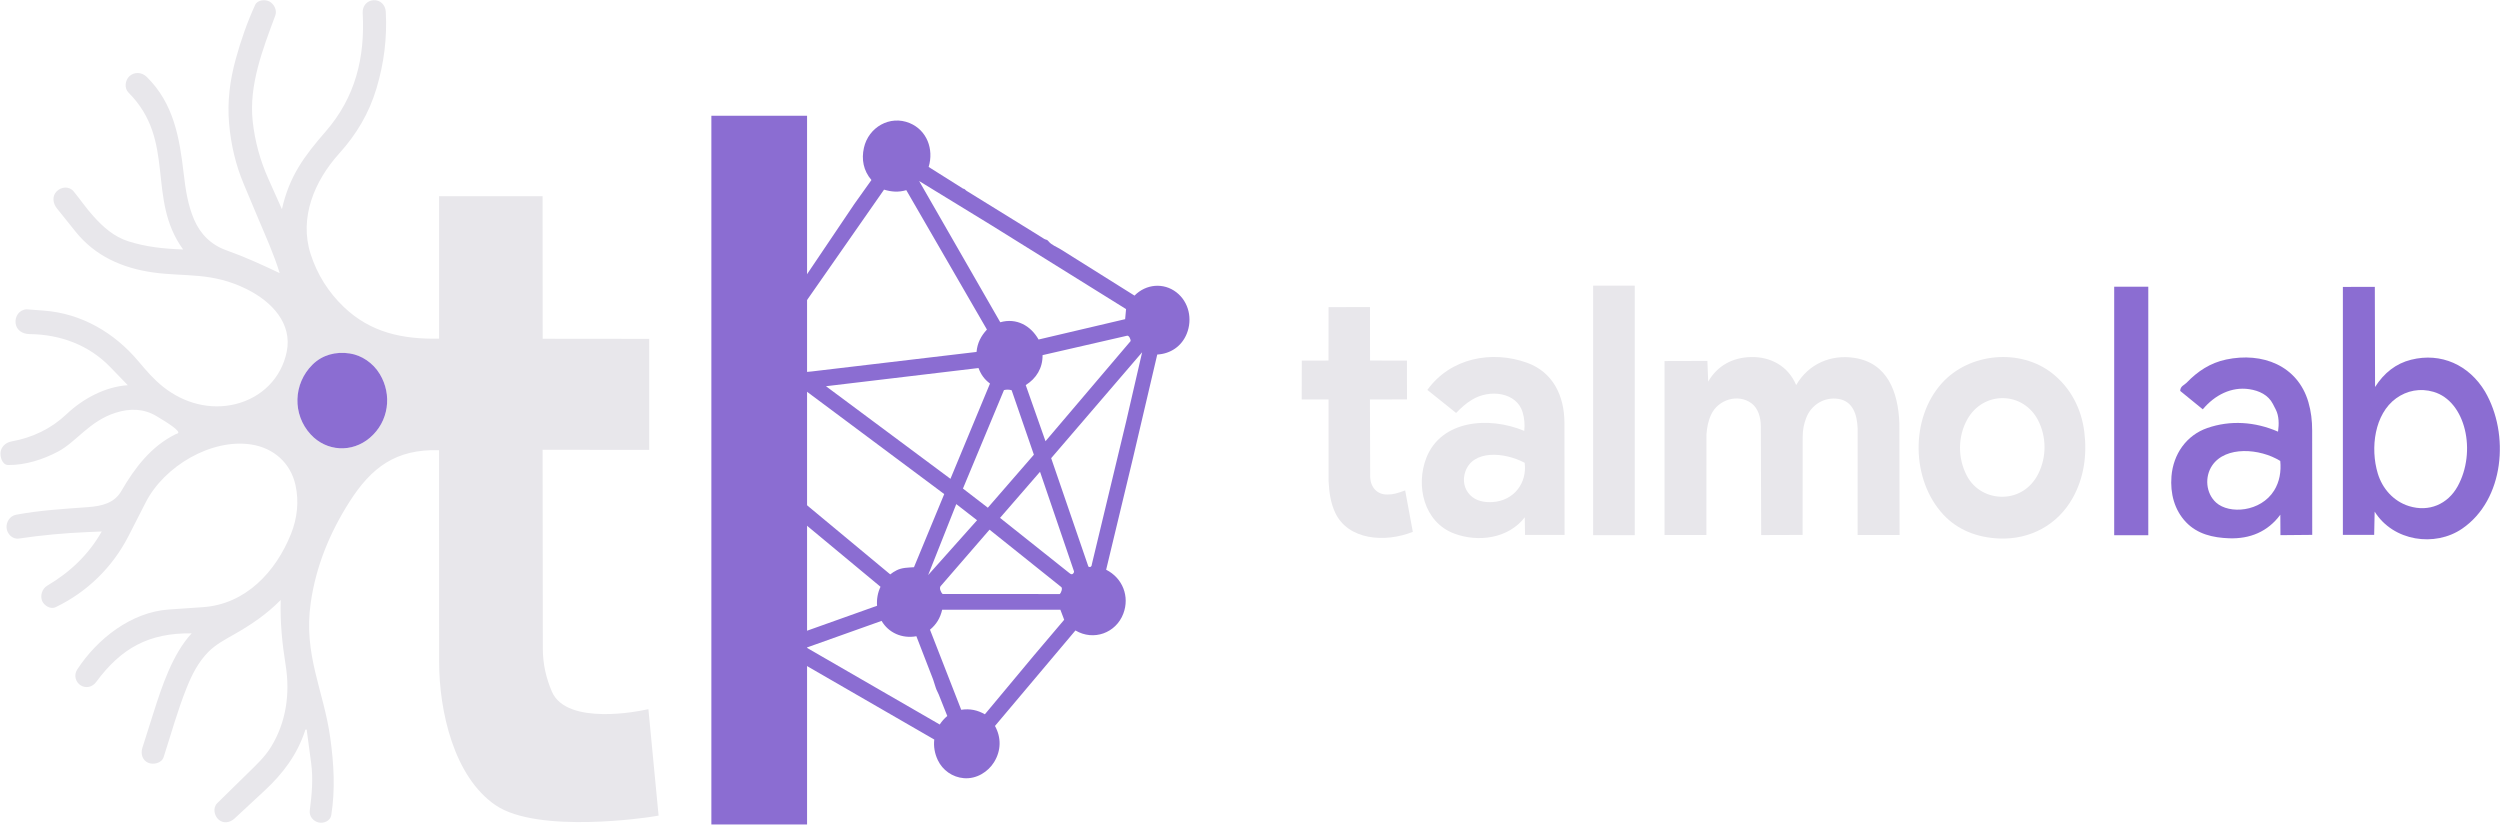
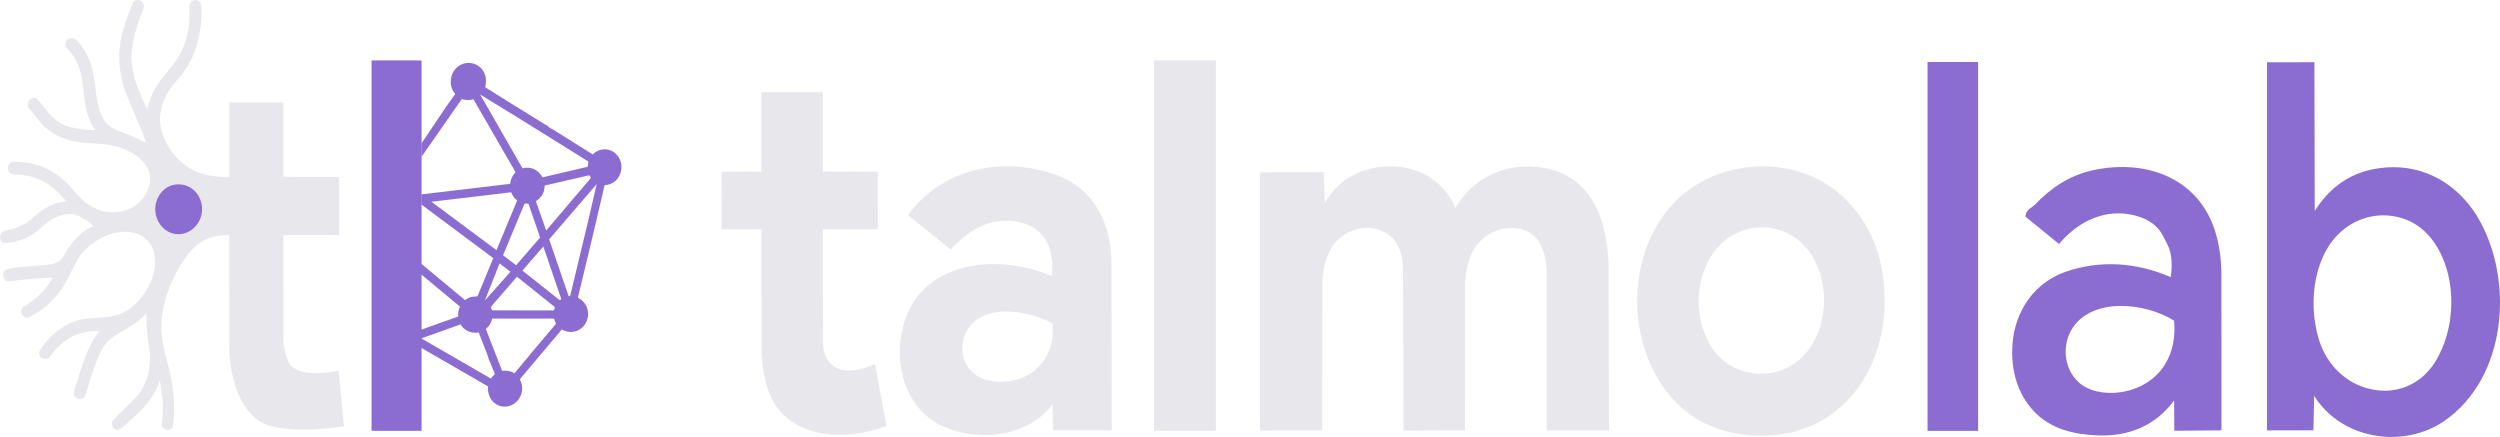
- <svg xmlns="http://www.w3.org/2000/svg" viewBox="102.50 57.00 2323.00 766.50">
+ <svg xmlns="http://www.w3.org/2000/svg" viewBox="102.94 57.17 4444.54 776.81">
  <g fill="#e8e7eb">
    <path d="M606.67,239.28l.09,132.49,90.17.09h8.8l.03,103.16h-9.81l-89.26-.07.21,184.86c.02,14.3,3.04,27.26,8.4,39.8,13.9,32.52,84.25,17.43,84.25,17.43l5.45-1.06,9.46,98.9-7.57,1.21s-104.41,16.2-144.02-10.97c-38.68-26.54-52.32-87.28-52.34-133.26l-.09-196.55c-40.13-1.14-62.79,15.92-83.21,47.98-18.29,28.72-31.12,59.79-35.99,93.72-6.98,48.64,12.09,81.49,18.18,125.85,3.3,24.01,4.68,47.63.91,71.51-.86,5.47-6.9,7.91-11.66,6.9s-9.04-5.55-8.32-11.16c1.89-14.72,3.26-29.21,1.27-44.08l-4.03-30.09c.41-1.41-1.69-1.47-1.56-.18-7.27,22.34-20.62,40.04-37.51,55.73l-27.98,25.98c-4.37,4.06-10.39,4.95-14.78,1.21-4.14-3.52-5.81-11.03-1.39-15.37l28.23-27.7c8.08-7.92,16.08-15.25,22.01-25.02,13.84-22.81,17.54-49.17,13.31-75.55-3.25-20.27-5.15-39.37-4.59-60.54-13.16,13.36-27.37,22.9-43,31.81-8.76,4.99-17.29,9.43-24.42,16.61-9.21,9.45-14.96,20.71-19.91,33.05-8.54,21.26-14.43,42.83-21.43,64.49-1.9,5.88-9.78,7.33-14.43,5.29-5.24-2.3-7.17-8.15-5.32-13.97l10.32-32.5c7.78-24.49,17.67-54.57,35.44-73.77-39.85-.52-65.5,13.75-88.75,45.23-3.57,4.83-9.52,6.03-14.25,3.16s-6.8-9.44-3.37-14.72c18.63-28.65,50.28-53.43,85.19-55.83l31.71-2.18c39.55-2.72,67.72-32.75,81.85-68.2,5.76-14.46,7.44-29.98,4.15-45.04-4.55-20.81-20.36-34.71-41.22-37.92-36.85-5.65-80.67,19.9-98.01,53.83l-15.95,31.2c-14.77,28.88-38.33,52.03-67.67,66.12-5.12,2.46-10.89-1.82-12.53-5.6-2.06-4.77-.38-11.37,4.71-14.38,20.93-12.37,38.33-28.69,50.61-50.33l-13.13.56c-21.62.92-42.48,2.84-63.89,6.01-6.23.92-10.97-4.63-11.42-9.86s2.77-11.13,8.9-12.28c22.1-4.15,44.28-5.39,66.79-7.06,13.11-.97,24.54-3.83,30.98-15.01,12.42-21.54,27.63-41.41,50.26-52.68l1.88-.71c4.47-1.7-11.13-11.13-19.32-16.05-12.01-7.22-24.9-7.47-38.23-3.22-24.37,7.77-36.47,27.08-53.33,36-14.1,7.46-30.36,12.67-46.35,12.55-5.95-.05-7.77-8.17-7.13-12.27.77-4.88,4.76-8.68,10.25-9.67,19.61-3.57,36.85-11.87,51.25-25.51,14.81-14.04,35.67-25.39,56.7-26.7l-16.33-16.89c-19.74-20.43-46.32-30.32-74.94-30.62-6.75-.07-12.21-3.73-12.99-10.04s3.23-12.56,10.18-12.99l16.06,1.21c34.97,2.62,65.5,20.46,87.95,47.16,7.33,8.72,14.25,16.81,23.14,23.84,19.06,15.09,43.38,21.66,66.93,15.89,24.38-5.98,42.64-24.09,47.66-48.61,5.38-26.33-13.82-46.56-36.86-58.06-32.74-16.34-57.12-11.44-87.21-15.67-28.67-4.03-53.9-15.2-72.13-37.92l-17.35-21.62c-3.87-4.83-4.57-11.49-.2-15.84s11.6-5.04,15.84.15c6.28,7.68,11.53,15.51,18.21,22.87,9.04,10.16,19.29,19.2,32.49,23.4,16.36,5.2,32.84,6.99,50.95,7.6-34.38-47.31-6.07-100.94-50.69-145.7-4.32-4.33-3.06-11.55.6-15.11,4.4-4.3,11.51-4.21,16.2.39,25.16,24.66,30.55,56.49,34.48,90.39,1.69,14.62,3.85,28.78,9.59,42.21,5.85,13.59,15.85,23.53,29.77,28.5,17.03,6.08,32.86,13.24,49.78,21.3-5.64-18.2-12.82-33.77-19.75-50.27l-13.64-32.47c-7.56-17.99-11.9-36.62-13.61-56.14-1.81-20.64.74-40.39,6.24-60.3,4.79-17.33,10.53-33.8,17.94-50.02,2.26-4.94,9.7-5.25,13.4-3.15,4.06,2.31,7.23,7.84,5.32,12.99-11.62,31.29-24.67,64.61-20.97,98.37,2.05,18.68,6.9,36.25,14.52,53.33l12.62,28.27c6.9-30.82,20.76-49.31,40.69-72.26,27.5-31.67,36.65-68.53,34.36-110.09-.36-6.58,4.05-11.52,10.13-11.86,6.21-.35,10.97,4.27,11.33,10.81,1.33,24.42-1.69,47.9-8.65,71.16-6.93,23.13-18.56,42.66-34.64,60.47-23.01,25.48-37.37,59.63-26.55,93.41,6.04,18.84,16.44,35.42,30.72,49.09,25.07,24,54.66,30.16,88.64,29.56v-132.4M446.29,463.69c17.52-15.01,20.73-39.82,9.16-59.05-6.39-10.62-17.08-17.53-27.8-19.19-13.17-2.04-25.65,1.34-34.74,10.34-18.04,17.85-18.79,46.38-1.67,64.93,14.6,15.82,38.29,17.34,55.06,2.97Z" />
  </g>
  <g fill="#8b6dd2">
    <rect x="763.51" y="164.56" width="88.91" height="658.54" />
    <path d="M852.03,402.72,852.13,420.83l116.24,86.67,11.51,8.61-28.11,67.94c-5.64.43-10.95.29-16.02,2.81-2.19,1.09-4.21,2.39-6.04,3.86l-81.34-67.56-9.35,11.26,81.65,67.81c-2.55,5.38-3.68,11.46-3.2,17.65l-71.72,25.56,4.37,12.27-2.72-1.57-7.32,12.67,130.55,75.37c-.74,6.27.3,12.84,3.27,19.11,4.45,9.4,13.64,15.95,24.28,16.8,11.91.95,22.51-6.04,27.98-14.85,6.75-10.89,6.73-23.07.86-33.68l74.78-88.74c16.88,10,37.61,2.41,44.46-15.55,6.1-15.98-.58-33.13-15.93-40.88l25-104.03,22.49-95.93c12.29-.67,22.67-7.62,27.41-19.33,5.48-13.54,2.03-29.53-9.69-38.55-11.78-9.07-28.12-7.78-38.86,3.13l-68.41-42.9c-3.83-2.4-8.72-4.08-11.47-7.54-1.65-2.08-2.25-1.16-4.02-2.26l-11.57-7.21-60.57-37.43c-1.09-.67-1.78-2.1-3.21-2.04l-32.03-20.17c5.02-16.56-1.69-34.15-17.62-40.75-18.42-7.63-38.26,3.85-42.52,22.95-2.42,10.81-.48,21.24,6.98,29.95l-11.64,16.33c-1.51,2.11-2.65,3.6-4.22,5.92l-44.19,65.58.12,23.82,71.64-102.71c6.94,2.04,13.23,2.63,20.68.47l74.92,129.54c-5.51,5.96-8.9,12.45-9.65,20.79l-153.04,18.12-4.77.46M1153.02,374l-79.04,92.97-18.37-52.16c9.87-6.15,15.81-15.91,15.64-27.82l78.64-18.06c1.63-.37,3.52,3.62,3.13,5.07ZM1020.41,528.78l-23.14-17.82,38.11-91.47c2.47-.64,4.65-.58,7.14.11l20.66,59.91-42.78,49.26ZM1021.95,549.17l66.71,53.34c1.28,1.03.08,5.04-1.45,6.48l-108.82-.07c-1.69-1.51-3.36-5.53-1.83-7.3l45.4-52.45ZM956.54,225.2l67.83,41.52,124.46,77.48-.85,9.37-80.43,18.91c-7.32-12.95-20.57-20.3-35.61-16.04l-75.39-131.24ZM870,415.87l141.73-16.89c2.26,6.01,5.37,10.45,10.67,14.42l-36.74,88.52-115.65-86.04ZM991.07,525.41l19.32,14.99-45.47,50.97,26.15-65.95ZM975.69,730.21l-123.74-71.44,69.73-24.85c6.38,11.04,19.04,16.72,32.32,14.26l15.57,40.24,2.43,7.59c.93,2.91,1.81,3.87,2.74,6.23l7.97,20.06c-2.81,2.36-5.15,5.03-7.02,7.92ZM1063.34,665.9l-45.69,54.82c-6.83-3.87-13.67-5.41-21.99-4.19l-29.02-74.42c5.97-4.92,9.5-10.78,11.33-18.56l109.85.04,3.52,9.3-27.99,33.01ZM1099.06,590.42c-.81.37-1.63.08-2.77-.83l-64.57-51.37,37.17-42.85,31.56,92.47c.34,1-.88,2.34-1.39,2.57ZM1149.06,448.1l-32,133.2c-.11,1.61-.7,2-.97,2.26-.42.43-2.03.6-2.41-.5l-34.43-100.33,84.52-98.41-14.71,63.77Z" />
    <path d="M446.29,463.69c-16.76,14.36-40.46,12.84-55.06-2.97-17.12-18.55-16.37-47.08,1.67-64.93,9.09-9,21.58-12.39,34.74-10.34,10.72,1.66,21.41,8.57,27.8,19.19,11.57,19.23,8.36,44.05-9.16,59.05Z" />
  </g>
-   <g fill="#e8e7eb" transform="translate(1295.50 -585.00)">
+   <g fill="#e8e7eb" transform="matrix(2.84 0 0 2.84 1338.64 -2412.52)">
    <path d="M482.05,1047.56l-.08,91.49-38.48.13-.33-101.09c-.03-7.99-2.36-16.74-8.79-21.43-12.52-9.13-30.77-3.26-37.22,10.26-2.93,6.15-3.93,11.94-4.51,18.61l-.06,93.57-38.9.05v-161.67s39.83-.11,39.83-.11l.73,19.23c8.6-14.94,22.89-22.47,39.76-22.83,18.25-.4,34.57,8.35,42,26.05,11.53-19.9,32.48-28.69,54.32-25.25,30.38,4.78,40.47,31.4,41.57,60.65l.21,103.89-39,.03.02-99.04c-.48-13.43-4.76-25.33-17.73-27.41-13.06-2.1-25.36,5.27-30.06,17.63-2.03,5.34-3.26,10.65-3.26,17.24Z" />
    <path d="M158.29,1137.8c-28.35-10.57-36.03-44.7-25.91-70.43,13.69-34.79,57.7-38.91,90.96-24.99.65-5.69.19-11.54-1.51-17.31-5.42-18.4-30.39-21.95-47.24-11.52-5.52,3.3-9.87,7.38-14.58,12.17l-26.7-21.41c21.37-29.75,59.84-37.01,92.55-25.26,24.17,8.68,34.79,30.71,34.82,56.02l.12,103.96-36.74.03-.25-16.38c-15.09,19.68-43.05,23.51-65.52,15.13ZM194.17,1108.5c19.39-1.3,31.99-17.53,29.56-36.48-18.98-10.04-48.13-12.23-55.17,8.27-2.66,7.75-1.22,15.9,4.46,21.72,5.35,5.48,13.16,7.03,21.15,6.49Z" />
    <path d="M664.5,1142.37c-20.18-.85-38.38-7.82-51.72-22.16-29.91-32.16-30.91-89.22-1.55-121.99,25.78-28.77,73.32-32.6,102.83-9.25,17.03,13.48,27.03,32.86,29.69,54.4,2.64,21.41-.31,42.66-10.83,61.41-13.92,24.82-39.37,38.81-68.42,37.59ZM700.94,1082.28c7.94-15.82,7.68-34.57-.19-49.83-6.56-12.72-18.82-20.27-32.27-20.5-13.73-.24-26.22,6.96-33.31,19.45-9.11,16.06-9.2,36.4-.47,52.84,6.78,12.76,19.86,19.66,33.67,19.33s25.92-8.03,32.57-21.29Z" />
    <path d="M112.68,1097.72l7.11,38.47c-25.84,10.36-60.2,7.67-72.13-17.81-4.37-9.34-5.6-19.07-6.14-29.44l-.03-75.75-24.96-.02.1-36.07,24.82-.07.05-49.64,38.51-.08.02,49.71,34.31.06.04,36.04-34.43.08.22,72.52c.57,9.37,6.67,15.96,15.95,15.78,5.35.1,9.7-1.29,16.55-3.8Z" />
    <rect x="287.34" y="907.42" width="38.68" height="231.85" />
  </g>
-   <g fill="#8b6dd2" transform="translate(1295.50 -585.00)">
+   <g fill="#8b6dd2" transform="matrix(2.84 0 0 2.84 1338.64 -2412.52)">
    <path d="M1116.08,1005.85c23.02,39.36,18.08,100.52-21.32,127.45-25.19,17.21-63.9,11.77-81.23-15.9l-.45,21.58-29.08.04v-230.42s29.69-.05,29.69-.05l.21,93.04c8.4-13.11,19.36-21.79,33.49-25.33,27.88-6.98,53.87,4.85,68.7,29.6ZM1045.43,1112.27c18.57,5.8,36.03-1.8,45.17-18.29,17.84-32.19,7.64-79.1-22.37-87.89-12.4-3.63-24.74-1.23-34.79,6.06-20.05,14.56-24.11,46.18-17.03,69.72,4.27,14.19,14.62,25.91,29.01,30.4Z" />
    <path d="M824.72,1084.65c1.67-20.77,13.88-38.18,33.33-44.94,21.34-7.41,44.33-5.93,65.7,3.39,1-6.89.95-14.55-2.08-20.48l-2.68-5.24c-4.32-8.45-12.81-12.37-21.95-13.75-16.53-2.49-32.08,5.39-43.22,18.72l-20.97-17.1c.05-4.53,3.81-5.38,5.97-7.64,10.22-10.67,22.09-18.45,36.67-21.53,33.81-7.15,66.52,5.66,76.44,39.5,2.54,8.67,3.52,17.19,3.53,26.51l.06,96.91-29.53.27-.11-19.02c-11.61,15.86-28.37,22.61-47.53,21.93-15.06-.54-29.55-3.83-40.19-15.06-10.62-11.21-14.72-26.47-13.43-42.48ZM920.14,1097.76c5.06-8.17,6.62-17.58,5.69-27.45-19.06-11.79-50.71-14.03-63.16,4.05-7.28,10.57-6.08,25.96,3.57,34.67,12.17,10.98,41.45,8.8,53.89-11.27Z" />
    <rect x="771.51" y="908.41" width="31.68" height="230.92" />
  </g>
</svg>
